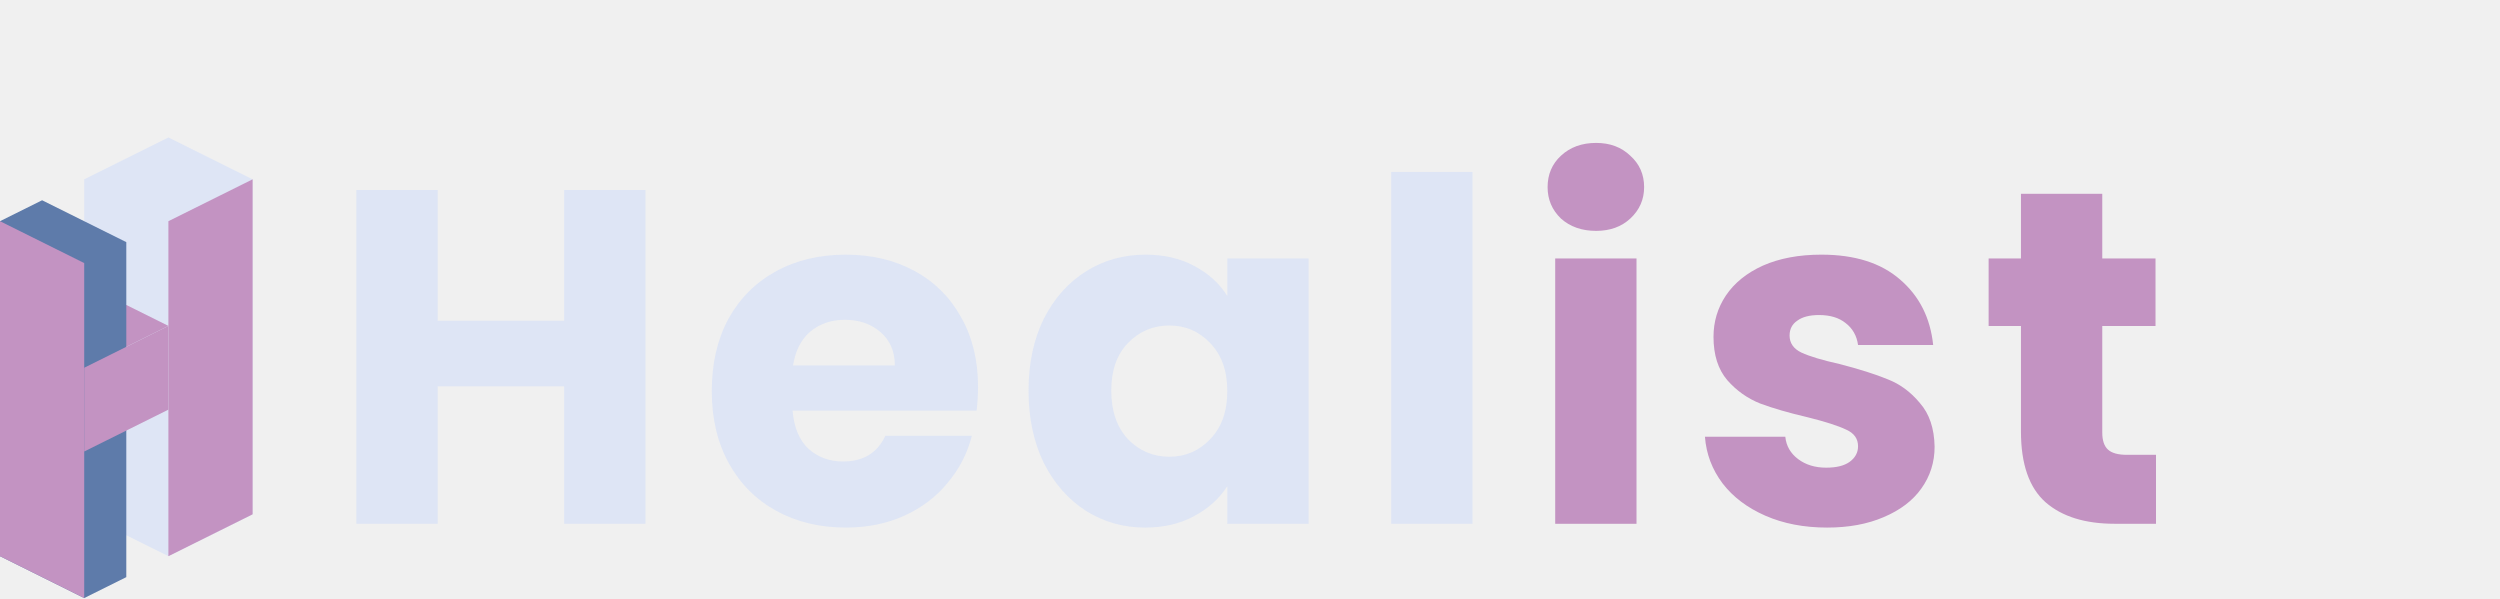
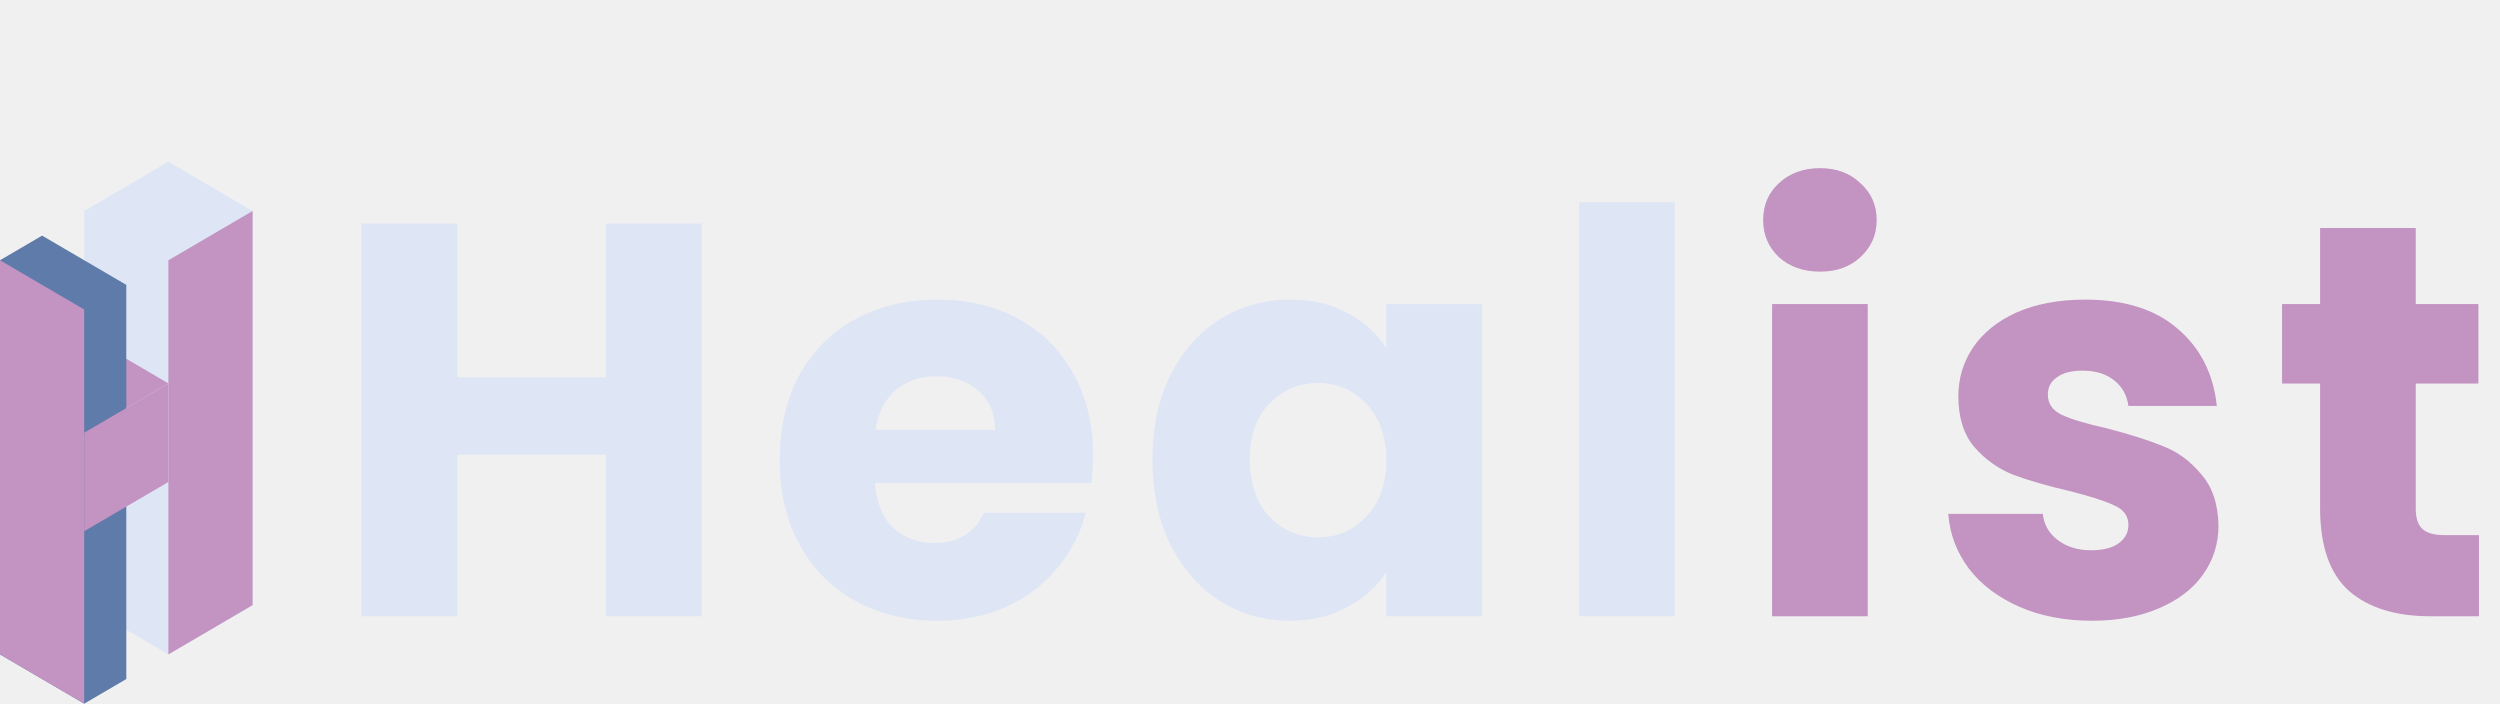
- <svg xmlns="http://www.w3.org/2000/svg" width="673" height="161" viewBox="0 0 673 161" fill="none">
+ <svg xmlns="http://www.w3.org/2000/svg" width="572" height="161" viewBox="0 0 572 161" fill="none">
  <g clip-path="url(#clip0_149_78)">
-     <path d="M68 48.273L45.333 37L22.667 48.273V138.455L45.333 149.727L68 138.455V48.273Z" fill="#DEE5F5" />
-     <path d="M45.333 87.727L34 82.091L11.333 93.364L22.667 99L45.333 87.727Z" fill="#C393C2" />
-     <path d="M0 59.545L11.333 53.909L34 65.182V155.364L22.667 161L0 149.727V59.545Z" fill="#5E7BAA" />
-     <path d="M0 59.545V149.727L22.667 161V70.818L0 59.545Z" fill="#C393C2" />
-     <path d="M45.333 149.727V59.545L68 48.273V138.455L45.333 149.727Z" fill="#C393C2" />
-     <path d="M22.667 121.545L45.333 110.273V87.727L22.667 99V121.545Z" fill="#C393C2" />
+     <path d="M57.795 48.273L38.53 37L19.265 48.273V138.455L38.53 149.727L57.795 138.455V48.273Z" fill="#DEE5F5" />
+     <path d="M38.53 87.727L28.898 82.091L9.633 93.364L19.265 99L38.53 87.727Z" fill="#C393C2" />
+     <path d="M0 59.545L9.632 53.909L28.898 65.182V155.364L19.265 161L0 149.727V59.545Z" fill="#5E7BAA" />
+     <path d="M0 59.545V149.727L19.265 161V70.818L0 59.545Z" fill="#C393C2" />
+     <path d="M38.53 149.727V59.545L57.795 48.273V138.455L38.53 149.727Z" fill="#C393C2" />
+     <path d="M19.265 121.545L38.53 110.273V87.727L19.265 99V121.545Z" fill="#C393C2" />
  </g>
-   <path d="M173.76 51.144V141H151.872V104.008H117.824V141H95.936V51.144H117.824V86.344H151.872V51.144H173.76ZM263.289 104.136C263.289 106.184 263.161 108.317 262.905 110.536H213.369C213.71 114.973 215.118 118.387 217.593 120.776C220.153 123.08 223.268 124.232 226.937 124.232C232.398 124.232 236.196 121.928 238.329 117.32H261.625C260.43 122.013 258.254 126.237 255.097 129.992C252.025 133.747 248.142 136.691 243.449 138.824C238.756 140.957 233.508 142.024 227.705 142.024C220.708 142.024 214.478 140.531 209.017 137.544C203.556 134.557 199.289 130.291 196.217 124.744C193.145 119.197 191.609 112.712 191.609 105.288C191.609 97.864 193.102 91.379 196.089 85.832C199.161 80.285 203.428 76.019 208.889 73.032C214.35 70.045 220.622 68.552 227.705 68.552C234.617 68.552 240.761 70.003 246.137 72.904C251.513 75.805 255.694 79.944 258.681 85.32C261.753 90.696 263.289 96.968 263.289 104.136ZM240.889 98.376C240.889 94.621 239.609 91.635 237.049 89.416C234.489 87.197 231.289 86.088 227.449 86.088C223.78 86.088 220.665 87.155 218.105 89.288C215.63 91.421 214.094 94.451 213.497 98.376H240.889ZM276.884 105.16C276.884 97.821 278.249 91.379 280.98 85.832C283.796 80.285 287.593 76.019 292.372 73.032C297.151 70.045 302.484 68.552 308.372 68.552C313.407 68.552 317.801 69.576 321.556 71.624C325.396 73.672 328.34 76.36 330.388 79.688V69.576H352.276V141H330.388V130.888C328.255 134.216 325.268 136.904 321.428 138.952C317.673 141 313.279 142.024 308.244 142.024C302.441 142.024 297.151 140.531 292.372 137.544C287.593 134.472 283.796 130.163 280.98 124.616C278.249 118.984 276.884 112.499 276.884 105.16ZM330.388 105.288C330.388 99.827 328.852 95.517 325.78 92.36C322.793 89.203 319.124 87.624 314.772 87.624C310.42 87.624 306.708 89.203 303.636 92.36C300.649 95.432 299.156 99.699 299.156 105.16C299.156 110.621 300.649 114.973 303.636 118.216C306.708 121.373 310.42 122.952 314.772 122.952C319.124 122.952 322.793 121.373 325.78 118.216C328.852 115.059 330.388 110.749 330.388 105.288ZM396.399 46.28V141H374.511V46.28H396.399Z" fill="#DEE5F5" />
-   <path d="M429.669 62.152C425.829 62.152 422.672 61.043 420.197 58.824C417.808 56.52 416.613 53.704 416.613 50.376C416.613 46.963 417.808 44.147 420.197 41.928C422.672 39.624 425.829 38.472 429.669 38.472C433.424 38.472 436.496 39.624 438.885 41.928C441.36 44.147 442.597 46.963 442.597 50.376C442.597 53.704 441.36 56.52 438.885 58.824C436.496 61.043 433.424 62.152 429.669 62.152ZM440.549 69.576V141H418.661V69.576H440.549ZM491.867 142.024C485.638 142.024 480.091 140.957 475.227 138.824C470.363 136.691 466.523 133.789 463.707 130.12C460.891 126.365 459.312 122.184 458.971 117.576H480.603C480.859 120.051 482.011 122.056 484.059 123.592C486.107 125.128 488.624 125.896 491.611 125.896C494.342 125.896 496.432 125.384 497.883 124.36C499.419 123.251 500.187 121.843 500.187 120.136C500.187 118.088 499.12 116.595 496.987 115.656C494.854 114.632 491.398 113.523 486.619 112.328C481.499 111.133 477.232 109.896 473.819 108.616C470.406 107.251 467.462 105.16 464.987 102.344C462.512 99.443 461.275 95.56 461.275 90.696C461.275 86.6 462.384 82.888 464.603 79.56C466.907 76.147 470.235 73.459 474.587 71.496C479.024 69.533 484.272 68.552 490.331 68.552C499.291 68.552 506.331 70.771 511.451 75.208C516.656 79.645 519.643 85.533 520.411 92.872H500.187C499.846 90.397 498.736 88.435 496.859 86.984C495.067 85.533 492.678 84.808 489.691 84.808C487.131 84.808 485.168 85.32 483.803 86.344C482.438 87.283 481.755 88.605 481.755 90.312C481.755 92.36 482.822 93.896 484.955 94.92C487.174 95.944 490.587 96.968 495.195 97.992C500.486 99.357 504.795 100.723 508.123 102.088C511.451 103.368 514.352 105.501 516.827 108.488C519.387 111.389 520.71 115.315 520.795 120.264C520.795 124.445 519.6 128.2 517.211 131.528C514.907 134.771 511.536 137.331 507.099 139.208C502.747 141.085 497.67 142.024 491.867 142.024ZM580.394 122.44V141H569.258C561.322 141 555.135 139.08 550.698 135.24C546.261 131.315 544.042 124.957 544.042 116.168V87.752H535.338V69.576H544.042V52.168H565.93V69.576H580.266V87.752H565.93V116.424C565.93 118.557 566.442 120.093 567.466 121.032C568.49 121.971 570.197 122.44 572.586 122.44H580.394Z" fill="#C393C2" />
+   <path d="M160.553 51.144V141H138.665V104.008H104.617V141H82.73V51.144H104.617V86.344H138.665V51.144H160.553ZM250.082 104.136C250.082 106.184 249.954 108.317 249.698 110.536H200.162C200.504 114.973 201.912 118.387 204.386 120.776C206.946 123.08 210.061 124.232 213.73 124.232C219.192 124.232 222.989 121.928 225.122 117.32H248.418C247.224 122.013 245.048 126.237 241.89 129.992C238.818 133.747 234.936 136.691 230.242 138.824C225.549 140.957 220.301 142.024 214.498 142.024C207.501 142.024 201.272 140.531 195.81 137.544C190.349 134.557 186.082 130.291 183.01 124.744C179.938 119.197 178.402 112.712 178.402 105.288C178.402 97.864 179.896 91.379 182.882 85.832C185.954 80.285 190.221 76.019 195.682 73.032C201.144 70.045 207.416 68.552 214.498 68.552C221.41 68.552 227.554 70.003 232.93 72.904C238.306 75.805 242.488 79.944 245.474 85.32C248.546 90.696 250.082 96.968 250.082 104.136ZM227.682 98.376C227.682 94.621 226.402 91.635 223.842 89.416C221.282 87.197 218.082 86.088 214.242 86.088C210.573 86.088 207.458 87.155 204.898 89.288C202.424 91.421 200.888 94.451 200.29 98.376H227.682ZM263.677 105.16C263.677 97.821 265.043 91.379 267.773 85.832C270.589 80.285 274.387 76.019 279.165 73.032C283.944 70.045 289.277 68.552 295.165 68.552C300.2 68.552 304.595 69.576 308.349 71.624C312.189 73.672 315.133 76.36 317.181 79.688V69.576H339.069V141H317.181V130.888C315.048 134.216 312.061 136.904 308.221 138.952C304.467 141 300.072 142.024 295.037 142.024C289.235 142.024 283.944 140.531 279.165 137.544C274.387 134.472 270.589 130.163 267.773 124.616C265.043 118.984 263.677 112.499 263.677 105.16ZM317.181 105.288C317.181 99.827 315.645 95.517 312.573 92.36C309.587 89.203 305.917 87.624 301.565 87.624C297.213 87.624 293.501 89.203 290.429 92.36C287.443 95.432 285.949 99.699 285.949 105.16C285.949 110.621 287.443 114.973 290.429 118.216C293.501 121.373 297.213 122.952 301.565 122.952C305.917 122.952 309.587 121.373 312.573 118.216C315.645 115.059 317.181 110.749 317.181 105.288ZM383.192 46.28V141H361.304V46.28H383.192Z" fill="#DEE5F5" />
+   <path d="M416.462 62.152C412.622 62.152 409.465 61.043 406.99 58.824C404.601 56.52 403.406 53.704 403.406 50.376C403.406 46.963 404.601 44.147 406.99 41.928C409.465 39.624 412.622 38.472 416.462 38.472C420.217 38.472 423.289 39.624 425.678 41.928C428.153 44.147 429.39 46.963 429.39 50.376C429.39 53.704 428.153 56.52 425.678 58.824C423.289 61.043 420.217 62.152 416.462 62.152ZM427.342 69.576V141H405.454V69.576H427.342ZM478.66 142.024C472.431 142.024 466.884 140.957 462.02 138.824C457.156 136.691 453.316 133.789 450.5 130.12C447.684 126.365 446.106 122.184 445.764 117.576H467.396C467.652 120.051 468.804 122.056 470.852 123.592C472.9 125.128 475.418 125.896 478.404 125.896C481.135 125.896 483.226 125.384 484.676 124.36C486.212 123.251 486.98 121.843 486.98 120.136C486.98 118.088 485.914 116.595 483.78 115.656C481.647 114.632 478.191 113.523 473.412 112.328C468.292 111.133 464.026 109.896 460.612 108.616C457.199 107.251 454.255 105.16 451.78 102.344C449.306 99.443 448.068 95.56 448.068 90.696C448.068 86.6 449.178 82.888 451.396 79.56C453.7 76.147 457.028 73.459 461.38 71.496C465.818 69.533 471.066 68.552 477.124 68.552C486.084 68.552 493.124 70.771 498.244 75.208C503.45 79.645 506.436 85.533 507.204 92.872H486.98C486.639 90.397 485.53 88.435 483.652 86.984C481.86 85.533 479.471 84.808 476.484 84.808C473.924 84.808 471.962 85.32 470.596 86.344C469.231 87.283 468.548 88.605 468.548 90.312C468.548 92.36 469.615 93.896 471.748 94.92C473.967 95.944 477.38 96.968 481.988 97.992C487.279 99.357 491.588 100.723 494.916 102.088C498.244 103.368 501.146 105.501 503.62 108.488C506.18 111.389 507.503 115.315 507.588 120.264C507.588 124.445 506.394 128.2 504.004 131.528C501.7 134.771 498.33 137.331 493.892 139.208C489.54 141.085 484.463 142.024 478.66 142.024ZM567.187 122.44V141H556.051C548.115 141 541.929 139.08 537.491 135.24C533.054 131.315 530.835 124.957 530.835 116.168V87.752H522.131V69.576H530.835V52.168H552.723V69.576H567.059V87.752H552.723V116.424C552.723 118.557 553.235 120.093 554.259 121.032C555.283 121.971 556.99 122.44 559.379 122.44H567.187Z" fill="#C393C2" />
  <defs>
    <clipPath id="clip0_149_78">
-       <rect width="68" height="124" fill="white" transform="translate(0 37)" />
+       <rect width="57.795" height="124" fill="white" transform="translate(0 37)" />
    </clipPath>
  </defs>
</svg>
